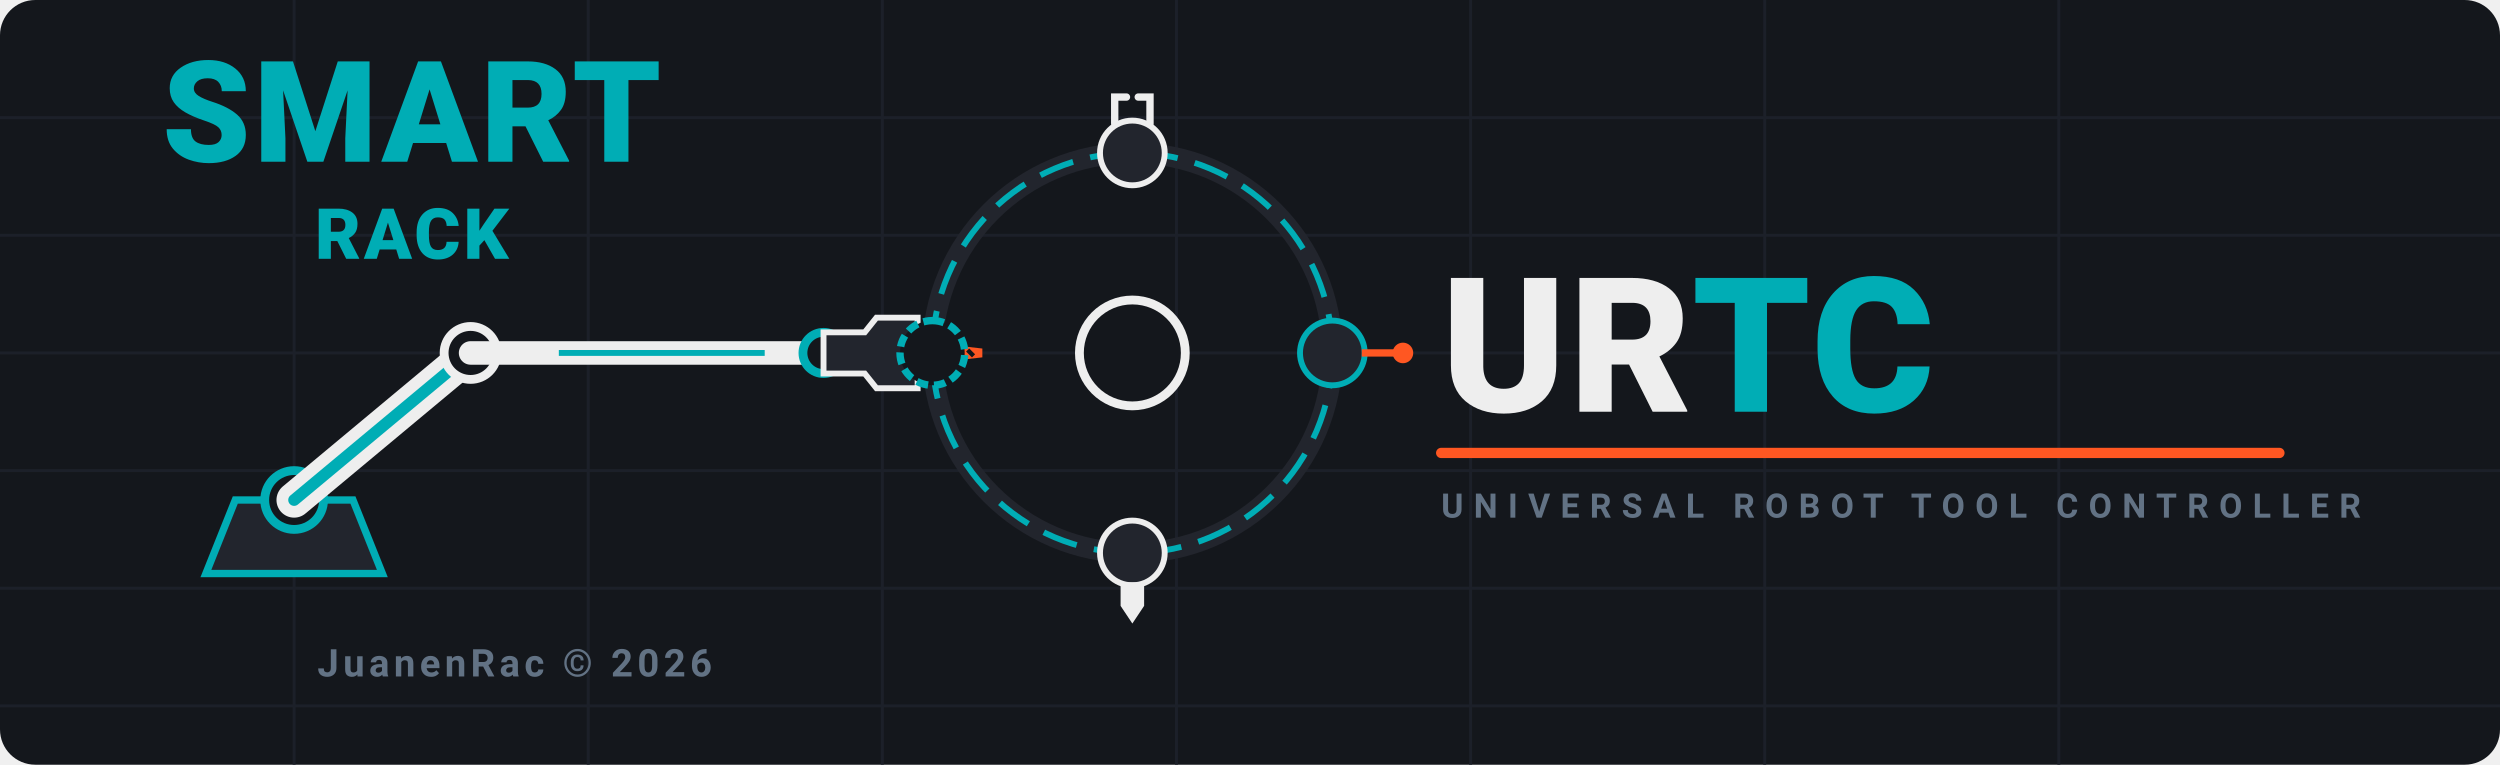
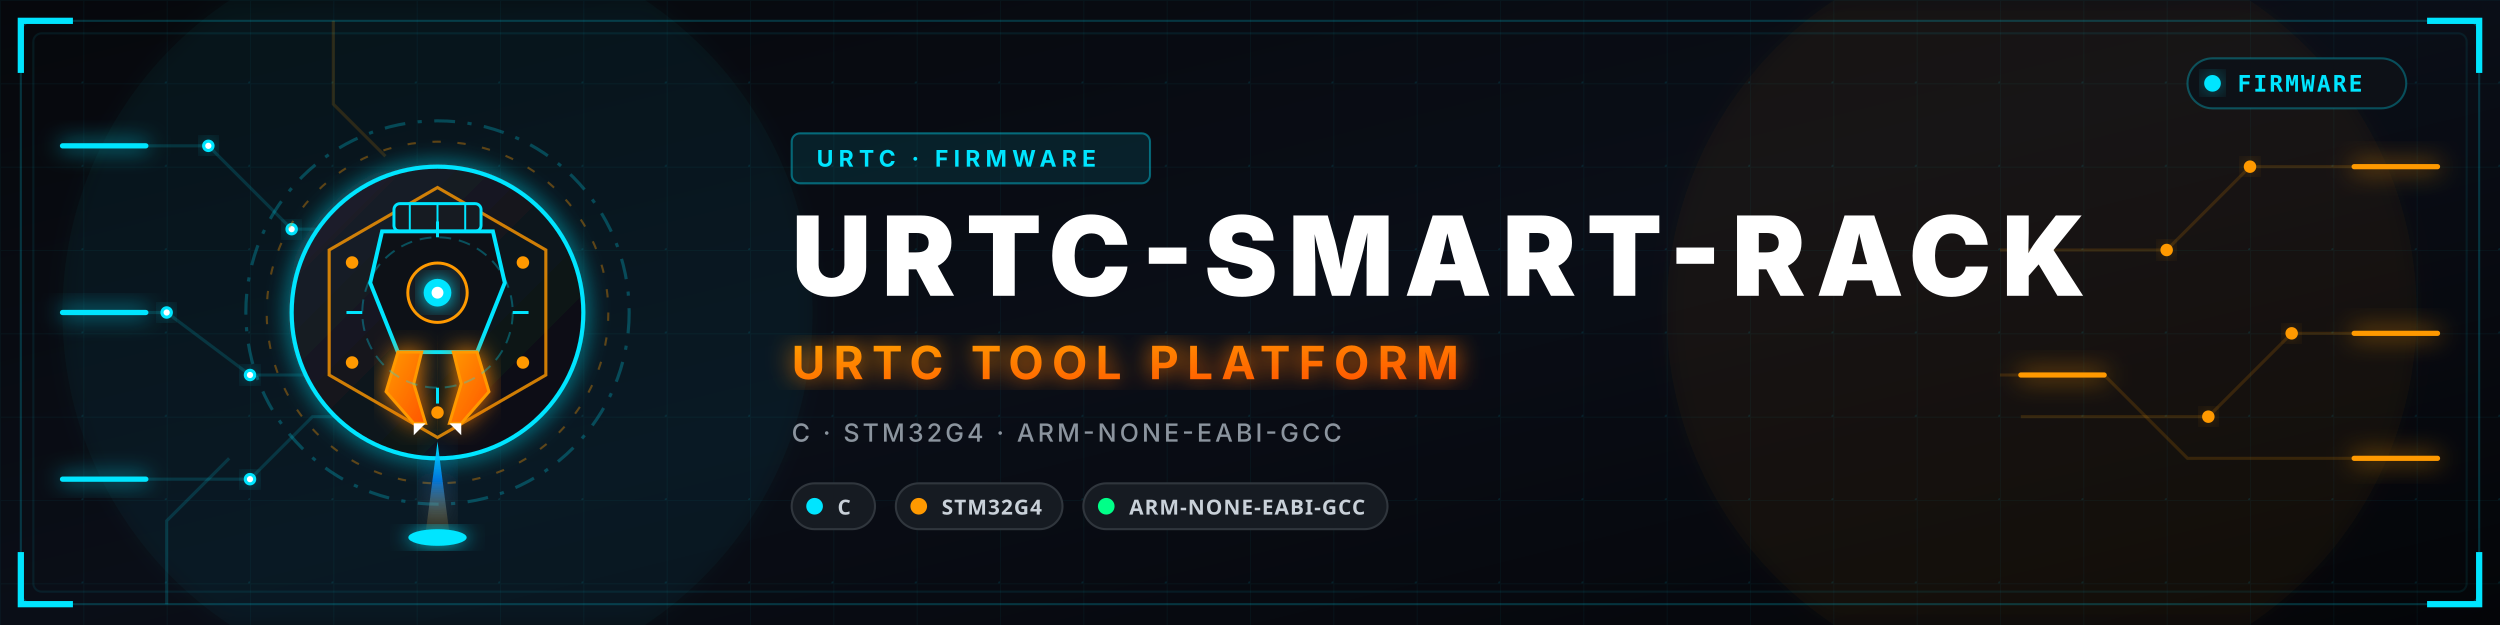
- <svg xmlns="http://www.w3.org/2000/svg" viewBox="0 0 850 260" width="100%" height="100%">
-   <rect width="100%" height="100%" fill="#14171C" rx="12" />
-   <g stroke="#1C2029" stroke-width="1">
-     <path d="M 0,40 L 850,40 M 0,80 L 850,80 M 0,120 L 850,120 M 0,160 L 850,160 M 0,200 L 850,200 M 0,240 L 850,240" />
-     <path d="M 100,0 L 100,260 M 200,0 L 200,260 M 300,0 L 300,260 M 400,0 L 400,260 M 500,0 L 500,260 M 600,0 L 600,260 M 700,0 L 700,260" />
-   </g>
-   <g transform="translate(40, 35)">
-     <g transform="translate(10, 0)">
-       <path d="M 20,160 L 80,160 L 70,135 L 30,135 Z" fill="#22252D" stroke="#00ADB5" stroke-width="2.5" />
-       <circle cx="50" cy="135" r="10" fill="#14171C" stroke="#00ADB5" stroke-width="3" />
-       <path d="M 50,135 L 110,85" stroke="#EEEEEE" stroke-width="12" stroke-linecap="round" />
-       <path d="M 50,135 L 110,85" stroke="#00ADB5" stroke-width="4" stroke-linecap="round" />
-       <circle cx="110" cy="85" r="9" fill="#14171C" stroke="#EEEEEE" stroke-width="3" />
-       <path d="M 110,85 L 230,85" stroke="#EEEEEE" stroke-width="8" stroke-linecap="round" />
-       <path d="M 140,85 L 210,85" stroke="#00ADB5" stroke-width="2" />
-       <circle cx="230" cy="85" r="7" fill="#14171C" stroke="#00ADB5" stroke-width="3" />
-       <g transform="translate(230, 85)">
-         <path d="M 0,-7 L 14,-7 L 18,-12 L 32,-12 L 32,12 L 18,12 L 14,7 L 0,7 Z" fill="#22252D" stroke="#EEEEEE" stroke-width="2" />
-         <path d="M 32,-4 L 54,-1.5 L 54,1.5 L 32,4 Z" fill="#FF5722" />
-         <path d="M 37,-3 L 40,3 M 43,-2 L 46,2 M 49,-1 L 51,1" stroke="#14171C" stroke-width="1.5" />
+ <svg xmlns="http://www.w3.org/2000/svg" viewBox="0 0 1200 300" width="100%" height="100%">
+   <defs>
+     <linearGradient id="bgGlow" x1="0%" y1="0%" x2="100%" y2="100%">
+       <stop offset="0%" stop-color="#06080C" />
+       <stop offset="50%" stop-color="#0A0E17" />
+       <stop offset="100%" stop-color="#040508" />
+     </linearGradient>
+     <linearGradient id="cyanGlow" x1="0%" y1="0%" x2="100%" y2="0%">
+       <stop offset="0%" stop-color="#00E5FF" stop-opacity="0.9" />
+       <stop offset="100%" stop-color="#0088FF" stop-opacity="0.9" />
+     </linearGradient>
+     <linearGradient id="goldGlow" x1="0%" y1="0%" x2="100%" y2="100%">
+       <stop offset="0%" stop-color="#FF9900" />
+       <stop offset="100%" stop-color="#FF5500" />
+     </linearGradient>
+     <linearGradient id="canBeam" x1="0%" y1="0%" x2="0%" y2="100%">
+       <stop offset="0%" stop-color="#00E5FF" stop-opacity="1" />
+       <stop offset="40%" stop-color="#0088FF" stop-opacity="0.8" />
+       <stop offset="100%" stop-color="#FF9900" stop-opacity="0" />
+     </linearGradient>
+     <linearGradient id="metalGradient" x1="0%" y1="0%" x2="100%" y2="100%">
+       <stop offset="0%" stop-color="#1F2430" />
+       <stop offset="50%" stop-color="#11151C" />
+       <stop offset="100%" stop-color="#0A0D12" />
+     </linearGradient>
+     <filter id="glowCyan" x="-30%" y="-30%" width="160%" height="160%">
+       <feGaussianBlur stdDeviation="5" result="blur" />
+       <feMerge>
+         <feMergeNode in="blur" />
+         <feMergeNode in="SourceGraphic" />
+       </feMerge>
+     </filter>
+     <filter id="glowGold" x="-30%" y="-30%" width="160%" height="160%">
+       <feGaussianBlur stdDeviation="6" result="blur" />
+       <feMerge>
+         <feMergeNode in="blur" />
+         <feMergeNode in="SourceGraphic" />
+       </feMerge>
+     </filter>
+     <filter id="glowBeam" x="-30%" y="-30%" width="160%" height="160%">
+       <feGaussianBlur stdDeviation="8" result="blur" />
+       <feMerge>
+         <feMergeNode in="blur" />
+         <feMergeNode in="SourceGraphic" />
+       </feMerge>
+     </filter>
+     <pattern id="cyberGrid" width="40" height="40" patternUnits="userSpaceOnUse">
+       <path d="M 40 0 L 0 0 0 40" fill="none" stroke="#00E5FF" stroke-opacity="0.04" stroke-width="1" />
+       <circle cx="40" cy="40" r="1" fill="#00E5FF" fill-opacity="0.1" />
+     </pattern>
+     <g id="pcbNode">
+       <circle cx="0" cy="0" r="3" fill="#00E5FF" filter="url(#glowCyan)" />
+       <circle cx="0" cy="0" r="1.5" fill="#FFFFFF" />
+     </g>
+   </defs>
+   <rect width="1200" height="300" fill="url(#bgGlow)" />
+   <rect width="1200" height="300" fill="url(#cyberGrid)" />
+   <circle cx="210" cy="150" r="180" fill="#00E5FF" fill-opacity="0.03" filter="url(#glowCyan)">
+     <animate attributeName="fill-opacity" values="0.02;0.05;0.02" dur="6s" repeatCount="indefinite" />
+   </circle>
+   <circle cx="980" cy="150" r="180" fill="#FF9900" fill-opacity="0.03" filter="url(#glowGold)">
+     <animate attributeName="fill-opacity" values="0.02;0.05;0.02" dur="6s" repeatCount="indefinite" />
+   </circle>
+   <rect x="10" y="10" width="1180" height="280" fill="none" stroke="#00E5FF" stroke-opacity="0.2" stroke-width="1" rx="6" />
+   <rect x="16" y="16" width="1168" height="268" fill="none" stroke="#00E5FF" stroke-opacity="0.08" stroke-width="1" rx="4" />
+   <path d="M 10 35 L 10 10 L 35 10" fill="none" stroke="#00E5FF" stroke-width="3">
+     <animate attributeName="stroke-opacity" values="0.6;1;0.6" dur="3s" repeatCount="indefinite" />
+   </path>
+   <path d="M 1190 35 L 1190 10 L 1165 10" fill="none" stroke="#00E5FF" stroke-width="3">
+     <animate attributeName="stroke-opacity" values="0.6;1;0.6" dur="3s" repeatCount="indefinite" />
+   </path>
+   <path d="M 10 265 L 10 290 L 35 290" fill="none" stroke="#00E5FF" stroke-width="3">
+     <animate attributeName="stroke-opacity" values="0.6;1;0.6" dur="3s" repeatCount="indefinite" />
+   </path>
+   <path d="M 1190 265 L 1190 290 L 1165 290" fill="none" stroke="#00E5FF" stroke-width="3">
+     <animate attributeName="stroke-opacity" values="0.6;1;0.6" dur="3s" repeatCount="indefinite" />
+   </path>
+   <g stroke="#00E5FF" stroke-opacity="0.15" stroke-width="1.5" fill="none">
+     <path d="M 30 70 L 100 70 L 140 110 L 180 110" />
+     <path d="M 30 150 L 80 150 L 120 180 L 160 180" />
+     <path d="M 30 230 L 120 230 L 150 200 L 175 200" />
+     <path d="M 80 290 L 80 250 L 110 220" />
+     <path d="M 160 10 L 160 50 L 185 75" stroke="#FF9900" stroke-opacity="0.15" />
+   </g>
+   <g fill="none" stroke-linecap="round" stroke-linejoin="round">
+     <path d="M 30 70 L 100 70 L 140 110 L 180 110" stroke="#00E5FF" stroke-width="2.5" stroke-dasharray="40, 200" filter="url(#glowCyan)">
+       <animate attributeName="stroke-dashoffset" values="240;0" dur="3s" repeatCount="indefinite" />
+     </path>
+     <path d="M 30 150 L 80 150 L 120 180 L 160 180" stroke="#00E5FF" stroke-width="2.5" stroke-dasharray="40, 180" filter="url(#glowCyan)">
+       <animate attributeName="stroke-dashoffset" values="220;0" dur="3.5s" repeatCount="indefinite" />
+     </path>
+     <path d="M 30 230 L 120 230 L 150 200 L 175 200" stroke="#00E5FF" stroke-width="2.5" stroke-dasharray="40, 190" filter="url(#glowCyan)">
+       <animate attributeName="stroke-dashoffset" values="230;0" dur="3.2s" repeatCount="indefinite" />
+     </path>
+   </g>
+   <use href="#pcbNode" x="100" y="70" />
+   <use href="#pcbNode" x="140" y="110" />
+   <use href="#pcbNode" x="80" y="150" />
+   <use href="#pcbNode" x="120" y="180" />
+   <use href="#pcbNode" x="120" y="230" />
+   <g stroke="#FF9900" stroke-opacity="0.15" stroke-width="1.5" fill="none">
+     <path d="M 1170 80 L 1080 80 L 1040 120 L 960 120" />
+     <path d="M 1170 160 L 1100 160 L 1060 200 L 970 200" />
+     <path d="M 1170 220 L 1050 220 L 1010 180 M 1010 180 L 960 180" />
+   </g>
+   <g fill="none" stroke-linecap="round" stroke-linejoin="round">
+     <path d="M 1170 80 L 1080 80 L 1040 120 L 960 120" stroke="#FF9900" stroke-width="2.5" stroke-dasharray="40, 230" filter="url(#glowGold)">
+       <animate attributeName="stroke-dashoffset" values="0;270" dur="3.5s" repeatCount="indefinite" />
+     </path>
+     <path d="M 1170 160 L 1100 160 L 1060 200 L 970 200" stroke="#FF9900" stroke-width="2.5" stroke-dasharray="40, 240" filter="url(#glowGold)">
+       <animate attributeName="stroke-dashoffset" values="0;280" dur="3.8s" repeatCount="indefinite" />
+     </path>
+     <path d="M 1170 220 L 1050 220 L 1010 180 M 1010 180 L 960 180" stroke="#FF9900" stroke-width="2.5" stroke-dasharray="40, 250" filter="url(#glowGold)">
+       <animate attributeName="stroke-dashoffset" values="0;290" dur="4s" repeatCount="indefinite" />
+     </path>
+   </g>
+   <circle cx="1080" cy="80" r="3" fill="#FF9900" filter="url(#glowGold)" />
+   <circle cx="1040" cy="120" r="3" fill="#FF9900" filter="url(#glowGold)" />
+   <circle cx="1100" cy="160" r="3" fill="#FF9900" filter="url(#glowGold)" />
+   <circle cx="1060" cy="200" r="3" fill="#FF9900" filter="url(#glowGold)" />
+   <g transform="translate(210, 150)">
+     <g>
+       <circle cx="0" cy="0" r="92" fill="none" stroke="#00E5FF" stroke-opacity="0.25" stroke-width="1.5" stroke-dasharray="10,6,2,6" />
+       <circle cx="0" cy="0" r="82" fill="none" stroke="#FF9900" stroke-opacity="0.35" stroke-width="1" stroke-dasharray="4,8" />
+       <animateTransform attributeName="transform" type="rotate" from="0 0 0" to="360 0 0" dur="30s" repeatCount="indefinite" />
+     </g>
+     <circle cx="0" cy="0" r="70" fill="url(#metalGradient)" stroke="#00E5FF" stroke-width="2" filter="url(#glowCyan)" />
+     <g>
+       <polygon points="0,-60 52,-30 52,30 0,60 -52,30 -52,-30" fill="none" stroke="#FF9900" stroke-width="1.5" stroke-opacity="0.8" />
+       <circle cx="0" cy="-48" r="3" fill="#FF9900" />
+       <circle cx="41" cy="-24" r="3" fill="#FF9900" />
+       <circle cx="41" cy="24" r="3" fill="#FF9900" />
+       <circle cx="0" cy="48" r="3" fill="#FF9900" />
+       <circle cx="-41" cy="24" r="3" fill="#FF9900" />
+       <circle cx="-41" cy="-24" r="3" fill="#FF9900" />
+       <animateTransform attributeName="transform" type="rotate" from="360 0 0" to="0 0 0" dur="24s" repeatCount="indefinite" />
+     </g>
+     <g transform="scale(0.95)">
+       <rect x="-22" y="-55" width="44" height="14" rx="3" fill="#161B22" stroke="#00E5FF" stroke-width="1.5" />
+       <line x1="-14" y1="-55" x2="-14" y2="-41" stroke="#00E5FF" stroke-width="1" />
+       <line x1="0" y1="-55" x2="0" y2="-41" stroke="#00E5FF" stroke-width="1" />
+       <line x1="14" y1="-55" x2="14" y2="-41" stroke="#00E5FF" stroke-width="1" />
+       <path d="M -28 -41 L 28 -41 L 34 -15 L 20 20 L -20 20 L -34 -15 Z" fill="#0D1117" stroke="#00E5FF" stroke-width="2" />
+       <circle cx="0" cy="-10" r="15" fill="#161B22" stroke="#FF9900" stroke-width="1.5" />
+       <circle cx="0" cy="-10" r="7" fill="#00E5FF" filter="url(#glowCyan)">
+         <animate attributeName="opacity" values="0.4;1;0.4" dur="1.8s" repeatCount="indefinite" />
+       </circle>
+       <circle cx="0" cy="-10" r="3" fill="#FFFFFF" />
+       <g>
+         <path d="M -20 20 L -26 40 L -12 56 L -6 56 L -12 36 L -8 20 Z" fill="url(#goldGlow)" stroke="#FF9900" stroke-width="1.5" filter="url(#glowGold)" />
+         <path d="M -12 56 L -12 62 L -6 56 Z" fill="#FFFFFF" />
+         <animateTransform attributeName="transform" type="translate" values="0,0; -2,0; 0,0" dur="2s" repeatCount="indefinite" />
      </g>
-     </g>
-     <g transform="translate(345, 85)">
-       <circle cx="0" cy="0" r="68" fill="none" stroke="#22252D" stroke-width="7" />
-       <circle cx="0" cy="0" r="68" fill="none" stroke="#00ADB5" stroke-width="2" stroke-dasharray="12, 6" />
-       <circle cx="0" cy="0" r="18" fill="#14171C" stroke="#EEEEEE" stroke-width="3" />
-       <g transform="rotate(0) translate(0, -68)">
-         <circle cx="0" cy="0" r="11" fill="#22252D" stroke="#EEEEEE" stroke-width="2" />
-         <path d="M -6,-10 L -6,-19 L -2,-19 M 6,-10 L 6,-19 L 2,-19" stroke="#EEEEEE" stroke-width="2.5" fill="none" stroke-linecap="round" />
+       <g>
+         <path d="M 20 20 L 26 40 L 12 56 L 6 56 L 12 36 L 8 20 Z" fill="url(#goldGlow)" stroke="#FF9900" stroke-width="1.5" filter="url(#glowGold)" />
+         <path d="M 12 56 L 12 62 L 6 56 Z" fill="#FFFFFF" />
+         <animateTransform attributeName="transform" type="translate" values="0,0; 2,0; 0,0" dur="2s" repeatCount="indefinite" />
      </g>
-       <g transform="rotate(90) translate(0, -68)">
-         <circle cx="0" cy="0" r="11" fill="#22252D" stroke="#00ADB5" stroke-width="2" />
-         <path d="M 0,-10 L 0,-24" stroke="#FF5722" stroke-width="2.5" />
-         <circle cx="0" cy="-24" r="3.5" fill="#FF5722" />
-       </g>
-       <g transform="rotate(180) translate(0, -68)">
-         <circle cx="0" cy="0" r="11" fill="#22252D" stroke="#EEEEEE" stroke-width="2" />
-         <path d="M -4,-10 L -4,-18 L 0,-24 L 4,-18 L 4,-10 Z" fill="#EEEEEE" />
-       </g>
-       <g transform="rotate(270) translate(0, -68)">
-         <circle cx="0" cy="0" r="11" fill="#14171C" stroke="#00ADB5" stroke-width="2.5" stroke-dasharray="4,2" />
-       </g>
-     </g>
-   </g>
-   <text x="140" y="55" text-anchor="middle" font-family="'Segoe UI', Roboto, 'Arial Black', sans-serif" font-weight="800" font-size="48" fill="#00ADB5" letter-spacing="1">SMART</text>
-   <text x="140" y="88" text-anchor="middle" font-family="'Segoe UI', Roboto, 'Arial Black', sans-serif" font-weight="800" font-size="24" fill="#00ADB5" letter-spacing="1">RACK</text>
-   <text x="175" y="230" text-anchor="middle" font-family="'Segoe UI', Roboto, sans-serif" font-weight="700" font-size="13" fill="#627284" letter-spacing="1.5">JuanenRac © 2026</text>
-   <g transform="translate(490, 140)">
-     <text font-family="'Segoe UI', Roboto, 'Arial Black', sans-serif" font-weight="900" font-size="64" fill="#EEEEEE" letter-spacing="1">
-       UR<tspan fill="#00ADB5">TC</tspan>
-     </text>
-     <path d="M 0,14 L 285,14" stroke="#FF5722" stroke-width="3.5" stroke-linecap="round" />
-     <text y="36" font-family="'Segoe UI', Roboto, sans-serif" font-weight="700" font-size="11.5" fill="#627284" letter-spacing="3.5">
-       UNIVERSAL ROBOT TOOL CONTROLLER
-     </text>
+       <line x1="0" y1="20" x2="0" y2="52" stroke="#00E5FF" stroke-width="2" stroke-dasharray="3,3" filter="url(#glowCyan)">
+         <animate attributeName="stroke-dashoffset" values="12;0" dur="0.8s" repeatCount="indefinite" />
+       </line>
+       <circle cx="0" cy="0" r="38" fill="none" stroke="#00E5FF" stroke-opacity="0.3" stroke-width="1" stroke-dasharray="6,4" />
+       <line x1="-46" y1="0" x2="-38" y2="0" stroke="#00E5FF" stroke-width="1.5" />
+       <line x1="38" y1="0" x2="46" y2="0" stroke="#00E5FF" stroke-width="1.5" />
+       <line x1="0" y1="-46" x2="0" y2="-38" stroke="#00E5FF" stroke-width="1.5" />
+       <line x1="0" y1="38" x2="0" y2="46" stroke="#00E5FF" stroke-width="1.5" />
+     </g>
+   </g>
+   <path d="M 210 212 L 204 258 L 216 258 Z" fill="url(#canBeam)" filter="url(#glowBeam)">
+     <animate attributeName="opacity" values="0.3;1;0.3" dur="1.2s" repeatCount="indefinite" />
+   </path>
+   <ellipse cx="210" cy="258" rx="14" ry="4" fill="#00E5FF" filter="url(#glowCyan)">
+     <animate attributeName="rx" values="10;18;10" dur="1.2s" repeatCount="indefinite" />
+     <animate attributeName="opacity" values="0.4;1;0.4" dur="1.2s" repeatCount="indefinite" />
+   </ellipse>
+   <g transform="translate(380, 0)">
+     <g transform="translate(0, 82)">
+       <rect x="0" y="-18" width="172" height="24" rx="4" fill="#00E5FF" fill-opacity="0.1" stroke="#00E5FF" stroke-opacity="0.4" stroke-width="1">
+         <animate attributeName="stroke-opacity" values="0.3;0.8;0.3" dur="4s" repeatCount="indefinite" />
+       </rect>
+       <text x="12" y="-2" font-family="'Inter', 'Segoe UI', 'Roboto', sans-serif" font-weight="700" font-size="11" fill="#00E5FF" letter-spacing="2.5">URTC · FIRMWARE</text>
+     </g>
+     <text x="0" y="142" font-family="'Inter', 'Segoe UI', 'Roboto', sans-serif" font-weight="900" font-size="53" fill="#FFFFFF" letter-spacing="5">URTC-SMART-RACK</text>
+     <text x="0" y="182" font-family="'Inter', 'Segoe UI', 'Roboto', sans-serif" font-weight="700" font-size="22" fill="url(#goldGlow)" letter-spacing="4" filter="url(#glowGold)">URTC TOOL PLATFORM</text>
+     <text x="0" y="212" font-family="'Inter', 'Segoe UI', 'Roboto', sans-serif" font-weight="500" font-size="12" fill="#8B949E" letter-spacing="1.5">C · STM32G4 · ARM-NONE-EABI-GCC</text>
+     <g transform="translate(0, 232)">
+       <rect x="0" y="0" width="40" height="22" rx="11" fill="#161B22" stroke="#30363D" stroke-width="1" />
+       <circle cx="11" cy="11" r="4" fill="#00E5FF">
+         <animate attributeName="opacity" values="0.5;1;0.5" dur="2.0s" repeatCount="indefinite" />
+       </circle>
+       <text x="22" y="15" font-family="sans-serif" font-weight="600" font-size="10" fill="#C9D1D9" letter-spacing="0.5">C</text>
+       <rect x="50" y="0" width="80" height="22" rx="11" fill="#161B22" stroke="#30363D" stroke-width="1" />
+       <circle cx="61" cy="11" r="4" fill="#FF9900">
+         <animate attributeName="opacity" values="0.5;1;0.5" dur="2.2s" repeatCount="indefinite" />
+       </circle>
+       <text x="72" y="15" font-family="sans-serif" font-weight="600" font-size="10" fill="#C9D1D9" letter-spacing="0.5">STM32G4</text>
+       <rect x="140" y="0" width="146" height="22" rx="11" fill="#161B22" stroke="#30363D" stroke-width="1" />
+       <circle cx="151" cy="11" r="4" fill="#00FF88">
+         <animate attributeName="opacity" values="0.5;1;0.5" dur="2.4s" repeatCount="indefinite" />
+       </circle>
+       <text x="162" y="15" font-family="sans-serif" font-weight="600" font-size="10" fill="#C9D1D9" letter-spacing="0.5">ARM-NONE-EABI-GCC</text>
+     </g>
+   </g>
+   <g transform="translate(1060, 42)">
+     <rect x="-10" y="-14" width="105" height="24" rx="12" fill="#0D1117" stroke="#00E5FF" stroke-opacity="0.3" stroke-width="1" />
+     <circle cx="2" cy="-2" r="4" fill="#00E5FF" filter="url(#glowGold)">
+       <animate attributeName="opacity" values="0.3;1;0.3" dur="1.5s" repeatCount="indefinite" />
+     </circle>
+     <text x="14" y="2" font-family="monospace" font-weight="700" font-size="11" fill="#00E5FF" letter-spacing="1">FIRMWARE</text>
  </g>
</svg>
